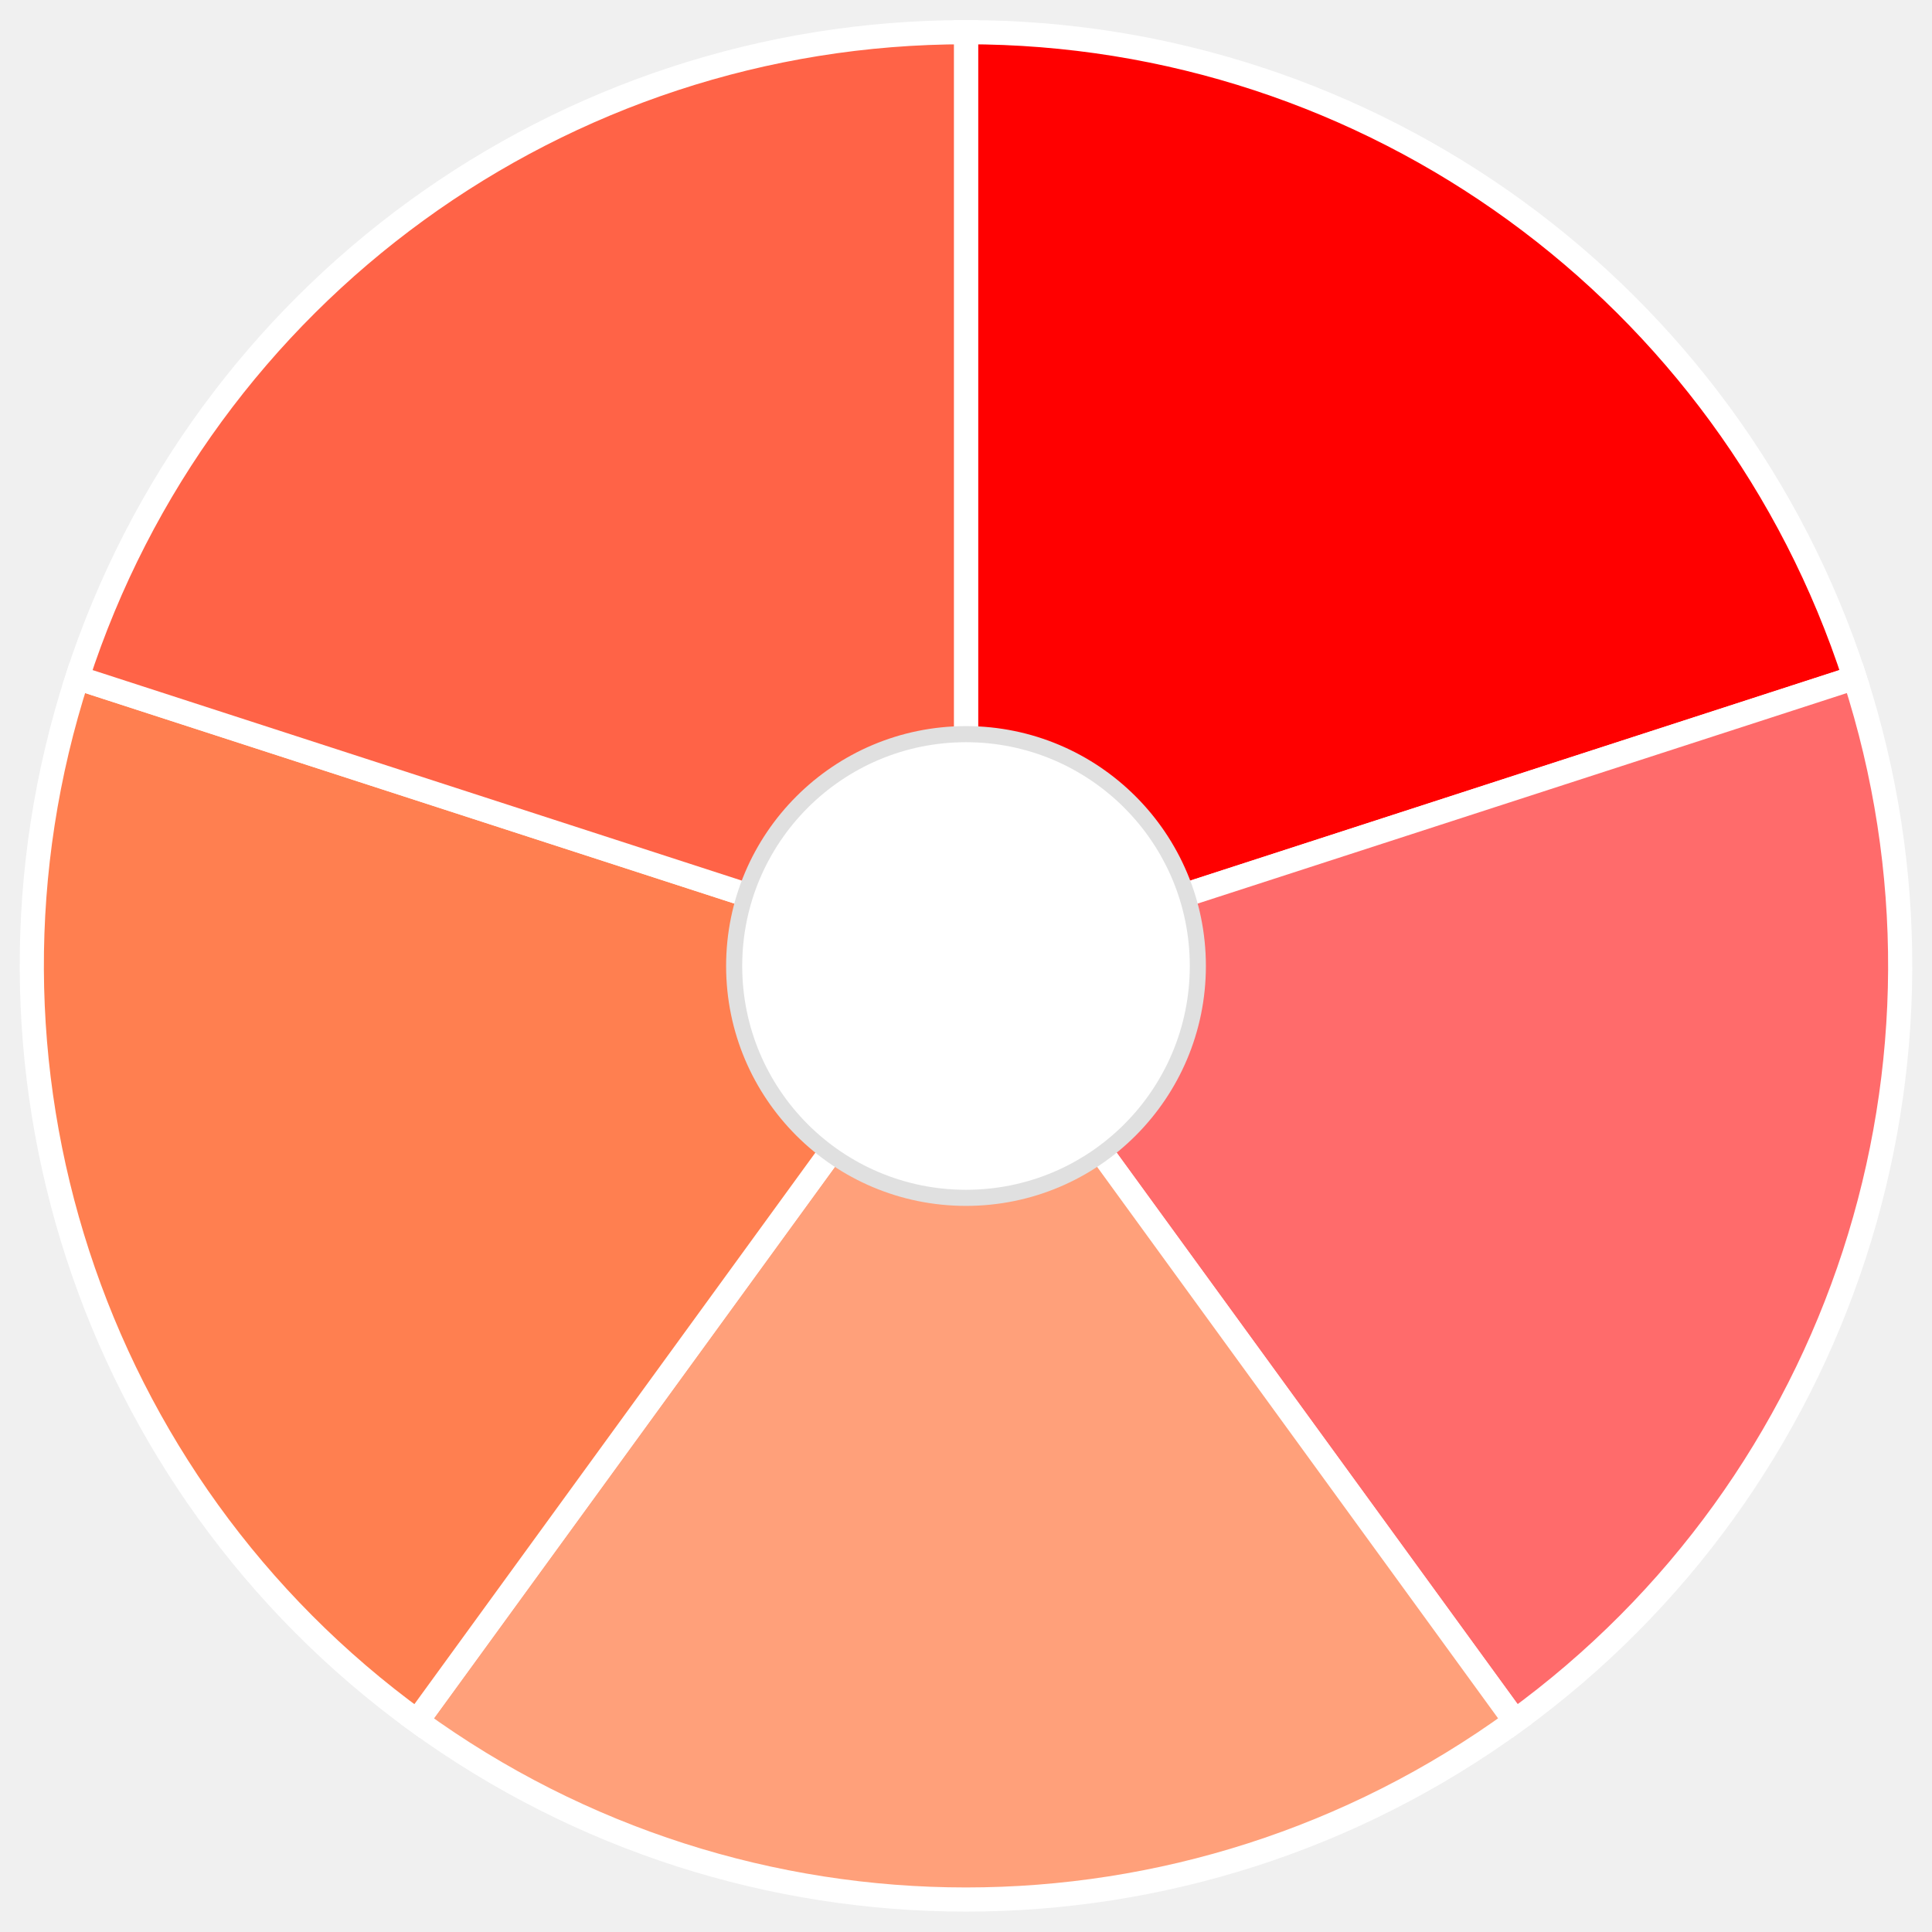
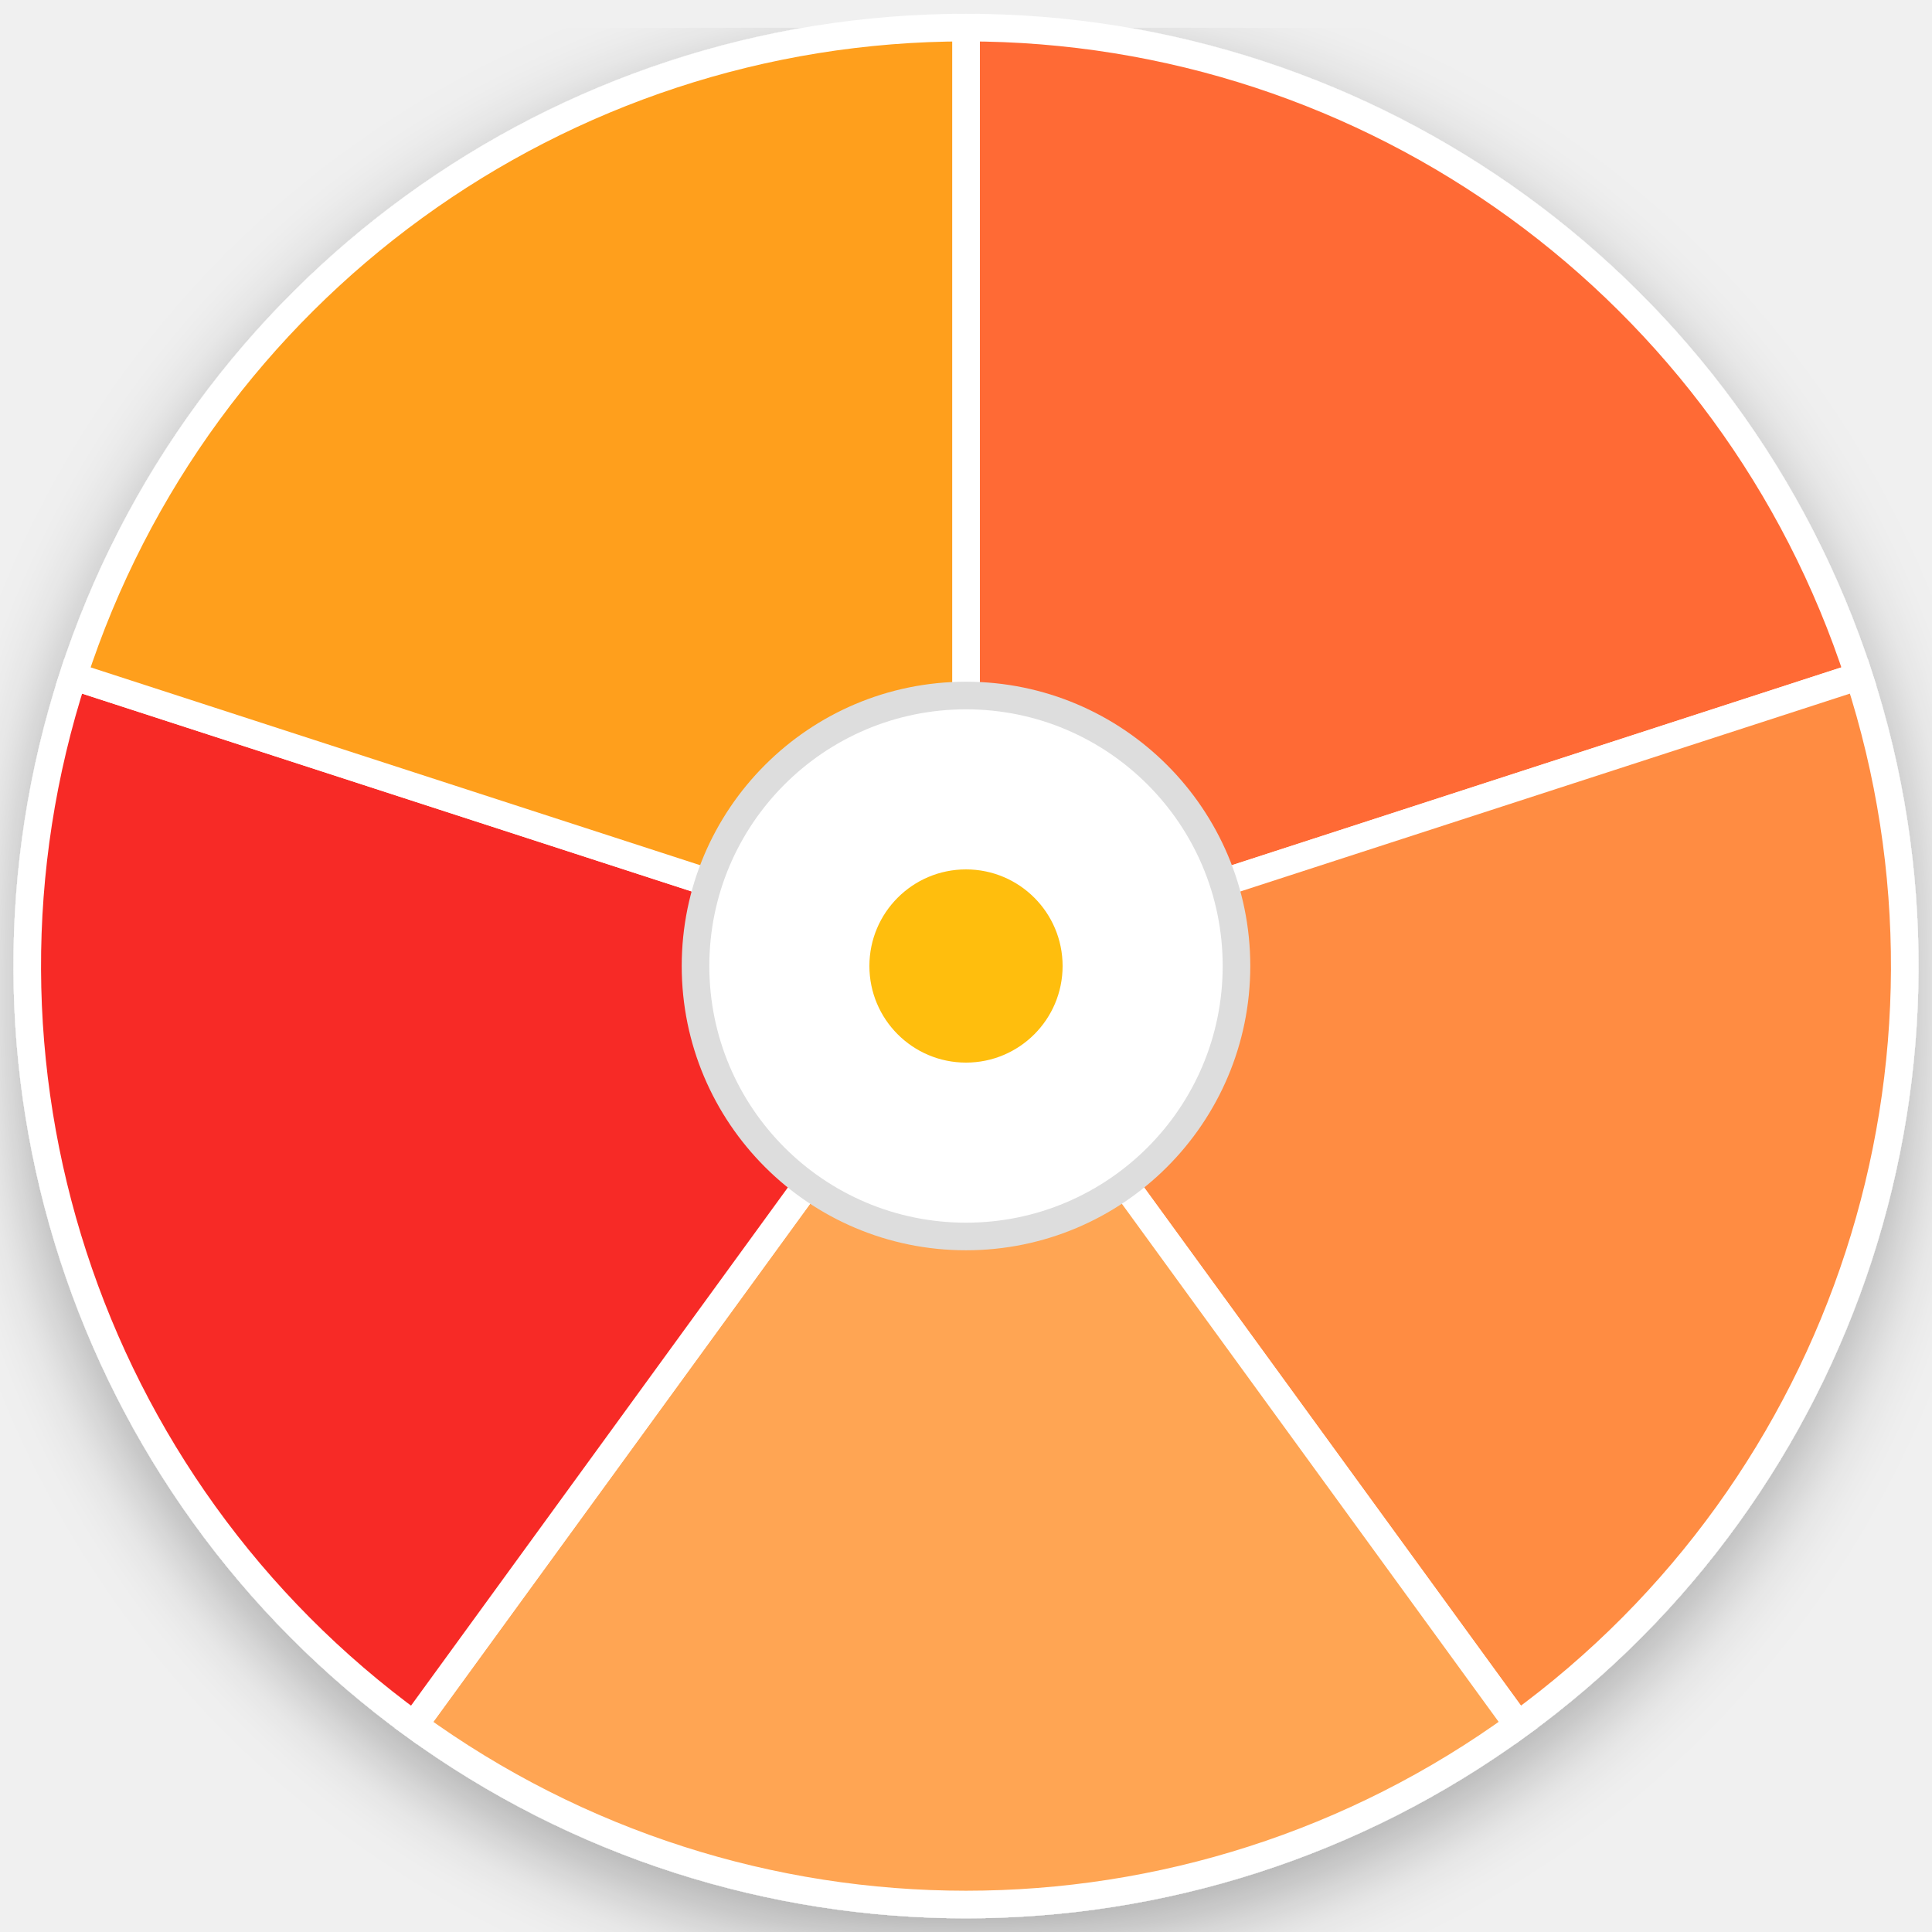
- <svg xmlns="http://www.w3.org/2000/svg" width="120" height="120" viewBox="0 0 120 120">
-   <circle cx="60.0" cy="60.0" r="58.0" fill="white" />
-   <path d="M60.0,60.0 L60.0,2.0 A58.0,58.0 0 0 1 115.2,42.1 Z" fill="#ff0000" stroke="white" stroke-width="1.5" />
-   <path d="M60.0,60.0 L115.2,42.1 A58.0,58.0 0 0 1 94.1,106.9 Z" fill="#ff6b6b" stroke="white" stroke-width="1.5" />
-   <path d="M60.0,60.0 L94.1,106.9 A58.0,58.0 0 0 1 25.9,106.9 Z" fill="#ffa07a" stroke="white" stroke-width="1.5" />
-   <path d="M60.0,60.0 L25.9,106.9 A58.0,58.0 0 0 1 4.8,42.1 Z" fill="#ff7f50" stroke="white" stroke-width="1.5" />
-   <path d="M60.0,60.0 L4.8,42.1 A58.0,58.0 0 0 1 60.0,2.0 Z" fill="#ff6347" stroke="white" stroke-width="1.5" />
-   <circle cx="60.0" cy="60.0" r="14.4" fill="white" stroke="#e0e0e0" stroke-width="1" />
+ <svg xmlns="http://www.w3.org/2000/svg" width="140" height="140" viewBox="0 0 140 140">
+   <defs>
+     <filter id="sh">
+       <feDropShadow dx="0" dy="2" stdDeviation="3" flood-opacity="0.3" />
+     </filter>
+   </defs>
+   <g filter="url(#sh)">
+     <circle cx="70.0" cy="70.0" r="68.0" fill="white" />
+     <path d="M70.0,70.0 L70.0,2.0 A68.0,68.0 0 0 1 134.7,49.0 Z" fill="#ff6b35" stroke="white" stroke-width="2" />
+     <path d="M70.0,70.0 L134.7,49.0 A68.0,68.0 0 0 1 110.0,125.0 Z" fill="#ff8c42" stroke="white" stroke-width="2" />
+     <path d="M70.0,70.0 L110.0,125.0 A68.0,68.0 0 0 1 30.0,125.0 Z" fill="#ffa552" stroke="white" stroke-width="2" />
+     <path d="M70.0,70.0 L30.0,125.0 A68.0,68.0 0 0 1 5.3,49.0 Z" fill="#f72c25" stroke="white" stroke-width="2" />
+     <path d="M70.0,70.0 L5.3,49.0 A68.0,68.0 0 0 1 70.0,2.0 Z" fill="#ff9f1c" stroke="white" stroke-width="2" />
+     <circle cx="70.0" cy="70.0" r="19.6" fill="white" stroke="#ddd" stroke-width="2" />
+     <circle cx="70.0" cy="70.0" r="7.0" fill="#ffbe0b" />
+   </g>
</svg>
